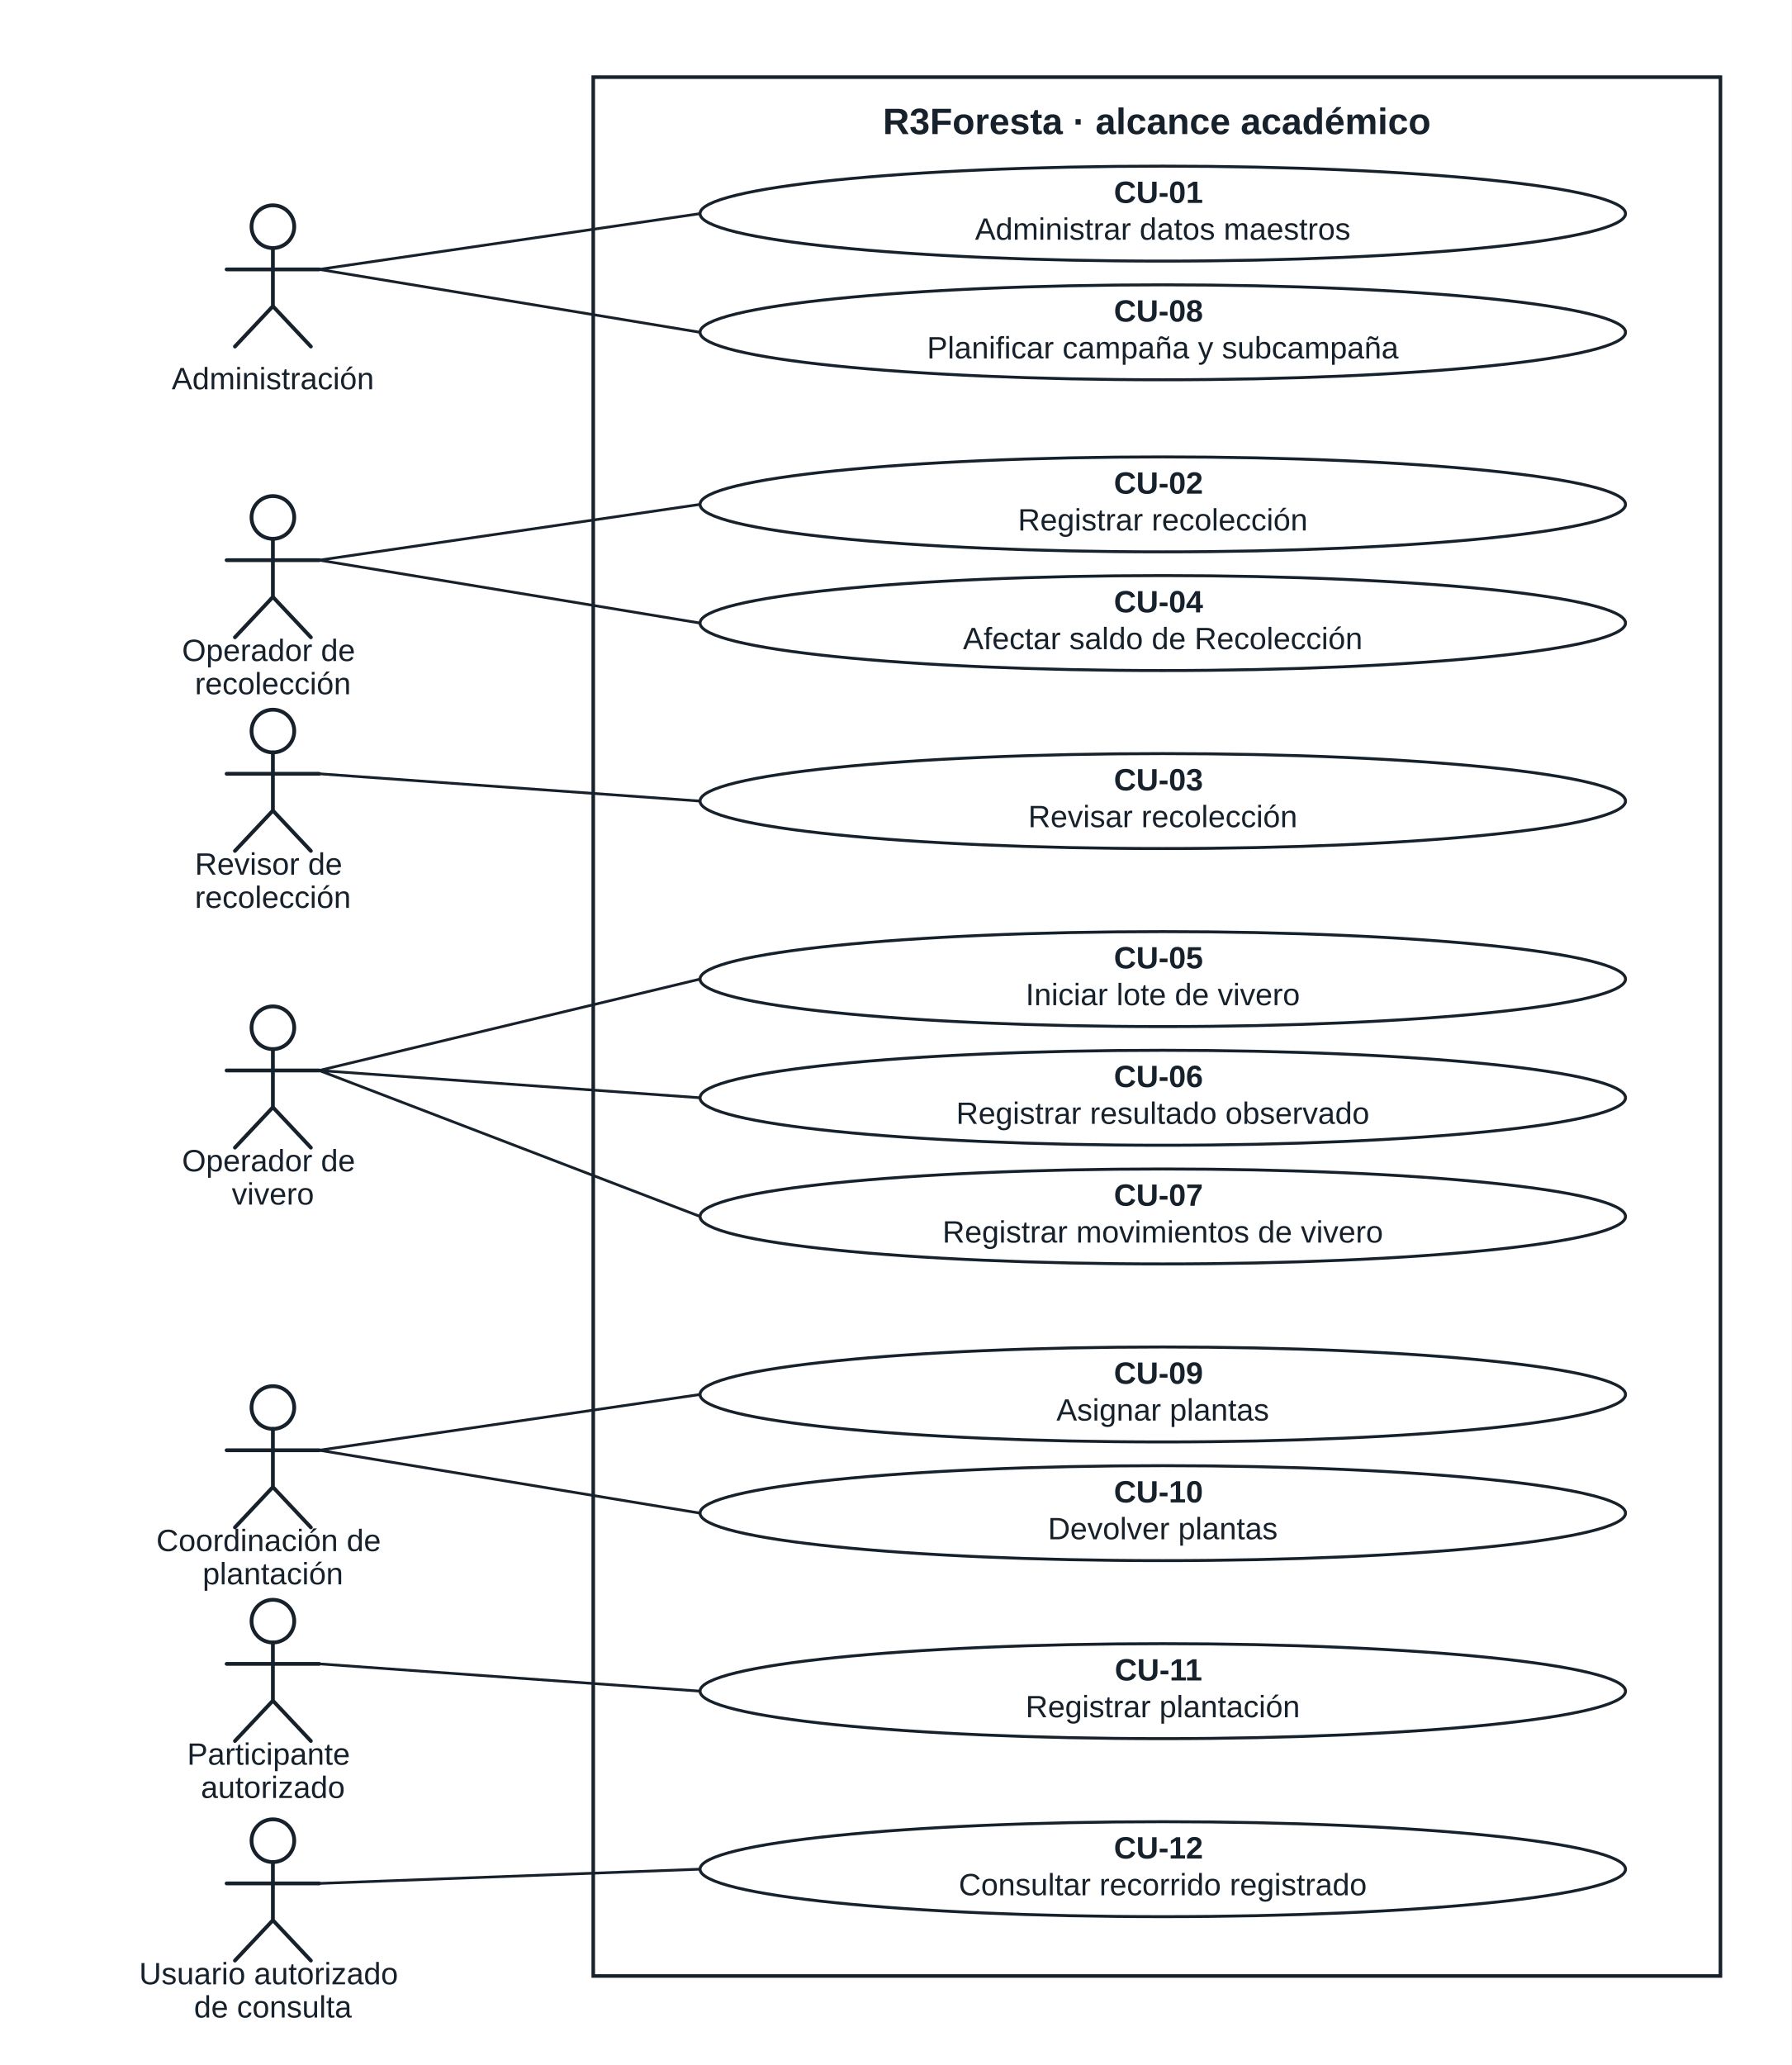
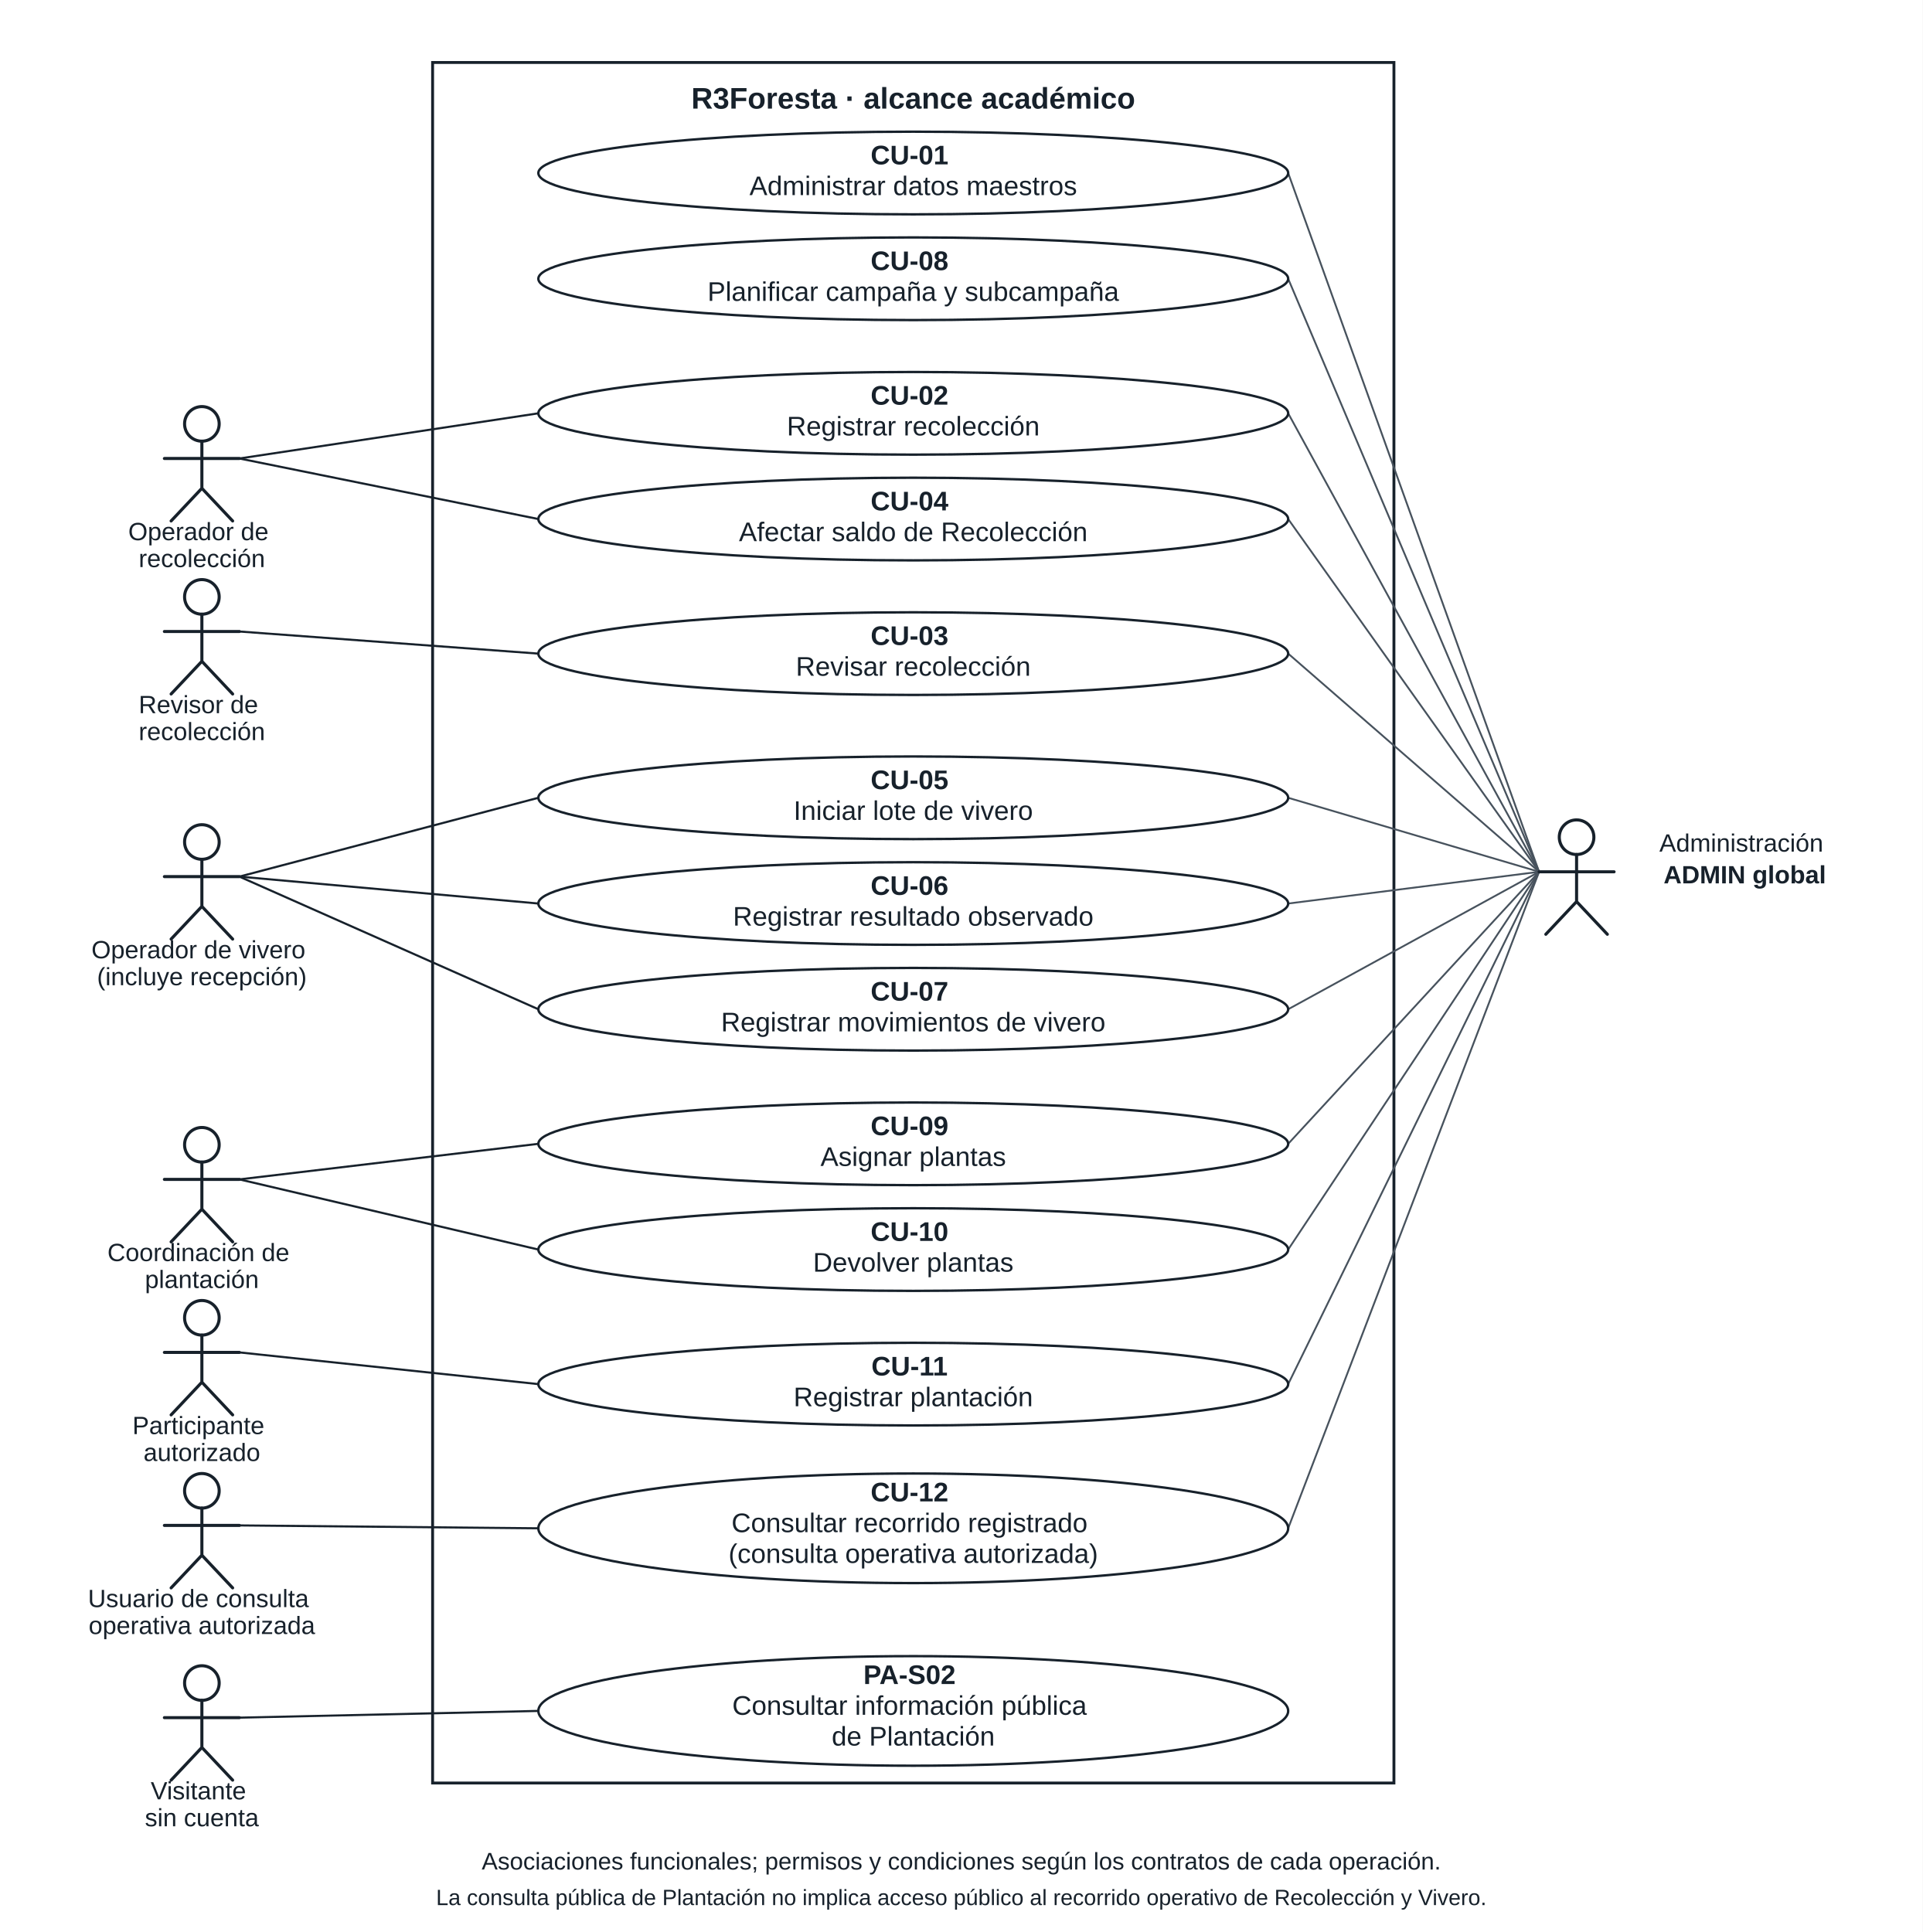
- <svg xmlns="http://www.w3.org/2000/svg" width="1510" height="1740" viewBox="0 0 1510 1740" role="img" aria-labelledby="title description">
+ <svg xmlns="http://www.w3.org/2000/svg" width="2000" height="2010" viewBox="0 0 2000 2010" role="img" aria-labelledby="title description">
  <defs>
    <g id="actor" fill="none" stroke="#17212b" stroke-width="3.2" stroke-linecap="round" stroke-linejoin="round">
      <circle cx="0" cy="-29" r="18" />
      <path d="M 0 -11 V 38 M -39 7 H 39 M 0 38 L -32 72 M 0 38 L 32 72" />
    </g>
    <style>
      text { font-family: Arial, Helvetica, sans-serif; fill: #17212b; text-anchor: middle; }
      .actor-label { font-size: 26px; }
      .use-case { fill: #fff; stroke: #17212b; stroke-width: 2.5; }
-       .case-label { font-size: 26px; }
+       .case-label { font-size: 28px; }
      .case-id { font-weight: 700; }
-       .association { fill: none; stroke: #17212b; stroke-width: 2.3; }
+       .association { fill: none; stroke: #17212b; stroke-width: 2.2; }
+       .admin-association { fill: none; stroke: #47525d; stroke-width: 1.9; }
    </style>
  </defs>
-   <rect width="1510" height="1740" fill="#fff" />
-   <rect x="500" y="65" width="950" height="1600" fill="#fff" stroke="#17212b" stroke-width="3" />
-   <text x="975" y="113" font-size="31" font-weight="700">R3Foresta · alcance académico</text>
+   <rect width="2000" height="2010" fill="#fff" />
+   <rect x="450" y="65" width="1000" height="1790" fill="#fff" stroke="#17212b" stroke-width="3" />
+   <text x="950" y="113" font-size="31" font-weight="700">R3Foresta · alcance académico</text>
  <g class="association">
-     <path d="M 269 227 L 590 180 M 269 227 L 590 280" />
-     <path d="M 269 472 L 590 425 M 269 472 L 590 525" />
-     <path d="M 269 652 L 590 675" />
-     <path d="M 269 902 L 590 825 M 269 902 L 590 925 M 269 902 L 590 1025" />
-     <path d="M 269 1222 L 590 1175 M 269 1222 L 590 1275" />
-     <path d="M 269 1402 L 590 1425" />
-     <path d="M 269 1587 L 590 1575" />
+     <path d="M 249 477 L 560 430" />
+     <path d="M 249 477 L 560 540" />
+     <path d="M 249 657 L 560 680" />
+     <path d="M 249 912 L 560 830" />
+     <path d="M 249 912 L 560 940" />
+     <path d="M 249 912 L 560 1050" />
+     <path d="M 249 1227 L 560 1190" />
+     <path d="M 249 1227 L 560 1300" />
+     <path d="M 249 1407 L 560 1440" />
+     <path d="M 249 1587 L 560 1590" />
+     <path d="M 249 1787 L 560 1780" />
+   </g>
+   <g class="admin-association">
+     <path d="M 1601 907 L 1340 180" />
+     <path d="M 1601 907 L 1340 290" />
+     <path d="M 1601 907 L 1340 430" />
+     <path d="M 1601 907 L 1340 540" />
+     <path d="M 1601 907 L 1340 680" />
+     <path d="M 1601 907 L 1340 830" />
+     <path d="M 1601 907 L 1340 940" />
+     <path d="M 1601 907 L 1340 1050" />
+     <path d="M 1601 907 L 1340 1190" />
+     <path d="M 1601 907 L 1340 1300" />
+     <path d="M 1601 907 L 1340 1440" />
+     <path d="M 1601 907 L 1340 1590" />
  </g>
  <g>
-     <use href="#actor" x="230" y="220" />
-     <text class="actor-label" x="230" y="328">Administración</text>
-     <use href="#actor" x="230" y="465" />
-     <text class="actor-label" x="230" y="557">
-       <tspan x="230">Operador de</tspan>
-       <tspan x="230" dy="28">recolección</tspan>
+     <use href="#actor" x="210" y="470" />
+     <text class="actor-label" x="210" y="562">
+       <tspan x="210">Operador de</tspan>
+       <tspan x="210" dy="28">recolección</tspan>
    </text>
-     <use href="#actor" x="230" y="645" />
-     <text class="actor-label" x="230" y="737">
-       <tspan x="230">Revisor de</tspan>
-       <tspan x="230" dy="28">recolección</tspan>
+     <use href="#actor" x="210" y="650" />
+     <text class="actor-label" x="210" y="742">
+       <tspan x="210">Revisor de</tspan>
+       <tspan x="210" dy="28">recolección</tspan>
    </text>
-     <use href="#actor" x="230" y="895" />
-     <text class="actor-label" x="230" y="987">
-       <tspan x="230">Operador de</tspan>
-       <tspan x="230" dy="28">vivero</tspan>
+     <use href="#actor" x="210" y="905" />
+     <text class="actor-label" x="210" y="997">
+       <tspan x="210">Operador de vivero</tspan>
+       <tspan x="210" dy="28">(incluye recepción)</tspan>
    </text>
-     <use href="#actor" x="230" y="1215" />
-     <text class="actor-label" x="230" y="1307">
-       <tspan x="230">Coordinación de</tspan>
-       <tspan x="230" dy="28">plantación</tspan>
+     <use href="#actor" x="210" y="1220" />
+     <text class="actor-label" x="210" y="1312">
+       <tspan x="210">Coordinación de</tspan>
+       <tspan x="210" dy="28">plantación</tspan>
    </text>
-     <use href="#actor" x="230" y="1395" />
-     <text class="actor-label" x="230" y="1487">
-       <tspan x="230">Participante</tspan>
-       <tspan x="230" dy="28">autorizado</tspan>
+     <use href="#actor" x="210" y="1400" />
+     <text class="actor-label" x="210" y="1492">
+       <tspan x="210">Participante</tspan>
+       <tspan x="210" dy="28">autorizado</tspan>
    </text>
-     <use href="#actor" x="230" y="1580" />
-     <text class="actor-label" x="230" y="1672">
-       <tspan x="230">Usuario autorizado</tspan>
-       <tspan x="230" dy="28">de consulta</tspan>
+     <use href="#actor" x="210" y="1580" />
+     <text class="actor-label" x="210" y="1672">
+       <tspan x="210">Usuario de consulta</tspan>
+       <tspan x="210" dy="28">operativa autorizada</tspan>
+     </text>
+     <use href="#actor" x="210" y="1780" />
+     <text class="actor-label" x="210" y="1872">
+       <tspan x="210">Visitante</tspan>
+       <tspan x="210" dy="28">sin cuenta</tspan>
+     </text>
+     <use href="#actor" x="1640" y="900" />
+     <text class="actor-label" x="1815" y="886">
+       <tspan x="1815">Administración</tspan>
+       <tspan x="1815" dy="33" font-weight="700">ADMIN global</tspan>
    </text>
  </g>
  <g>
-     <ellipse class="use-case" cx="980" cy="180" rx="390" ry="40" />
-     <text class="case-label" x="980" y="171">
+     <ellipse class="use-case" cx="950" cy="180" rx="390" ry="43" />
+     <text class="case-label" x="950" y="171">
      <tspan class="case-id">CU-01</tspan>
-       <tspan x="980" dy="31">Administrar datos maestros</tspan>
+       <tspan x="950" dy="32">Administrar datos maestros</tspan>
    </text>
-     <ellipse class="use-case" cx="980" cy="280" rx="390" ry="40" />
-     <text class="case-label" x="980" y="271">
+     <ellipse class="use-case" cx="950" cy="290" rx="390" ry="43" />
+     <text class="case-label" x="950" y="281">
      <tspan class="case-id">CU-08</tspan>
-       <tspan x="980" dy="31">Planificar campaña y subcampaña</tspan>
+       <tspan x="950" dy="32">Planificar campaña y subcampaña</tspan>
    </text>
-     <ellipse class="use-case" cx="980" cy="425" rx="390" ry="40" />
-     <text class="case-label" x="980" y="416">
+     <ellipse class="use-case" cx="950" cy="430" rx="390" ry="43" />
+     <text class="case-label" x="950" y="421">
      <tspan class="case-id">CU-02</tspan>
-       <tspan x="980" dy="31">Registrar recolección</tspan>
+       <tspan x="950" dy="32">Registrar recolección</tspan>
    </text>
-     <ellipse class="use-case" cx="980" cy="525" rx="390" ry="40" />
-     <text class="case-label" x="980" y="516">
+     <ellipse class="use-case" cx="950" cy="540" rx="390" ry="43" />
+     <text class="case-label" x="950" y="531">
      <tspan class="case-id">CU-04</tspan>
-       <tspan x="980" dy="31">Afectar saldo de Recolección</tspan>
+       <tspan x="950" dy="32">Afectar saldo de Recolección</tspan>
    </text>
-     <ellipse class="use-case" cx="980" cy="675" rx="390" ry="40" />
-     <text class="case-label" x="980" y="666">
+     <ellipse class="use-case" cx="950" cy="680" rx="390" ry="43" />
+     <text class="case-label" x="950" y="671">
      <tspan class="case-id">CU-03</tspan>
-       <tspan x="980" dy="31">Revisar recolección</tspan>
+       <tspan x="950" dy="32">Revisar recolección</tspan>
    </text>
-     <ellipse class="use-case" cx="980" cy="825" rx="390" ry="40" />
-     <text class="case-label" x="980" y="816">
+     <ellipse class="use-case" cx="950" cy="830" rx="390" ry="43" />
+     <text class="case-label" x="950" y="821">
      <tspan class="case-id">CU-05</tspan>
-       <tspan x="980" dy="31">Iniciar lote de vivero</tspan>
+       <tspan x="950" dy="32">Iniciar lote de vivero</tspan>
    </text>
-     <ellipse class="use-case" cx="980" cy="925" rx="390" ry="40" />
-     <text class="case-label" x="980" y="916">
+     <ellipse class="use-case" cx="950" cy="940" rx="390" ry="43" />
+     <text class="case-label" x="950" y="931">
      <tspan class="case-id">CU-06</tspan>
-       <tspan x="980" dy="31">Registrar resultado observado</tspan>
+       <tspan x="950" dy="32">Registrar resultado observado</tspan>
    </text>
-     <ellipse class="use-case" cx="980" cy="1025" rx="390" ry="40" />
-     <text class="case-label" x="980" y="1016">
+     <ellipse class="use-case" cx="950" cy="1050" rx="390" ry="43" />
+     <text class="case-label" x="950" y="1041">
      <tspan class="case-id">CU-07</tspan>
-       <tspan x="980" dy="31">Registrar movimientos de vivero</tspan>
+       <tspan x="950" dy="32">Registrar movimientos de vivero</tspan>
    </text>
-     <ellipse class="use-case" cx="980" cy="1175" rx="390" ry="40" />
-     <text class="case-label" x="980" y="1166">
+     <ellipse class="use-case" cx="950" cy="1190" rx="390" ry="43" />
+     <text class="case-label" x="950" y="1181">
      <tspan class="case-id">CU-09</tspan>
-       <tspan x="980" dy="31">Asignar plantas</tspan>
+       <tspan x="950" dy="32">Asignar plantas</tspan>
    </text>
-     <ellipse class="use-case" cx="980" cy="1275" rx="390" ry="40" />
-     <text class="case-label" x="980" y="1266">
+     <ellipse class="use-case" cx="950" cy="1300" rx="390" ry="43" />
+     <text class="case-label" x="950" y="1291">
      <tspan class="case-id">CU-10</tspan>
-       <tspan x="980" dy="31">Devolver plantas</tspan>
+       <tspan x="950" dy="32">Devolver plantas</tspan>
    </text>
-     <ellipse class="use-case" cx="980" cy="1425" rx="390" ry="40" />
-     <text class="case-label" x="980" y="1416">
+     <ellipse class="use-case" cx="950" cy="1440" rx="390" ry="43" />
+     <text class="case-label" x="950" y="1431">
      <tspan class="case-id">CU-11</tspan>
-       <tspan x="980" dy="31">Registrar plantación</tspan>
+       <tspan x="950" dy="32">Registrar plantación</tspan>
    </text>
-     <ellipse class="use-case" cx="980" cy="1575" rx="390" ry="40" />
-     <text class="case-label" x="980" y="1566">
+     <ellipse class="use-case" cx="950" cy="1590" rx="390" ry="57" />
+     <text class="case-label" x="950" y="1562">
      <tspan class="case-id">CU-12</tspan>
-       <tspan x="980" dy="31">Consultar recorrido registrado</tspan>
+       <tspan x="950" dy="32">Consultar recorrido registrado</tspan>
+       <tspan x="950" dy="32">(consulta operativa autorizada)</tspan>
+     </text>
+     <ellipse class="use-case" cx="950" cy="1780" rx="390" ry="57" />
+     <text class="case-label" x="950" y="1752">
+       <tspan class="case-id">PA-S02</tspan>
+       <tspan x="950" dy="32">Consultar información pública</tspan>
+       <tspan x="950" dy="32">de Plantación</tspan>
    </text>
  </g>
+   <text x="1000" y="1945" font-size="25">Asociaciones funcionales; permisos y condiciones según los contratos de cada operación.</text>
+   <text x="1000" y="1982" font-size="23">La consulta pública de Plantación no implica acceso público al recorrido operativo de Recolección y Vivero.</text>
</svg>
